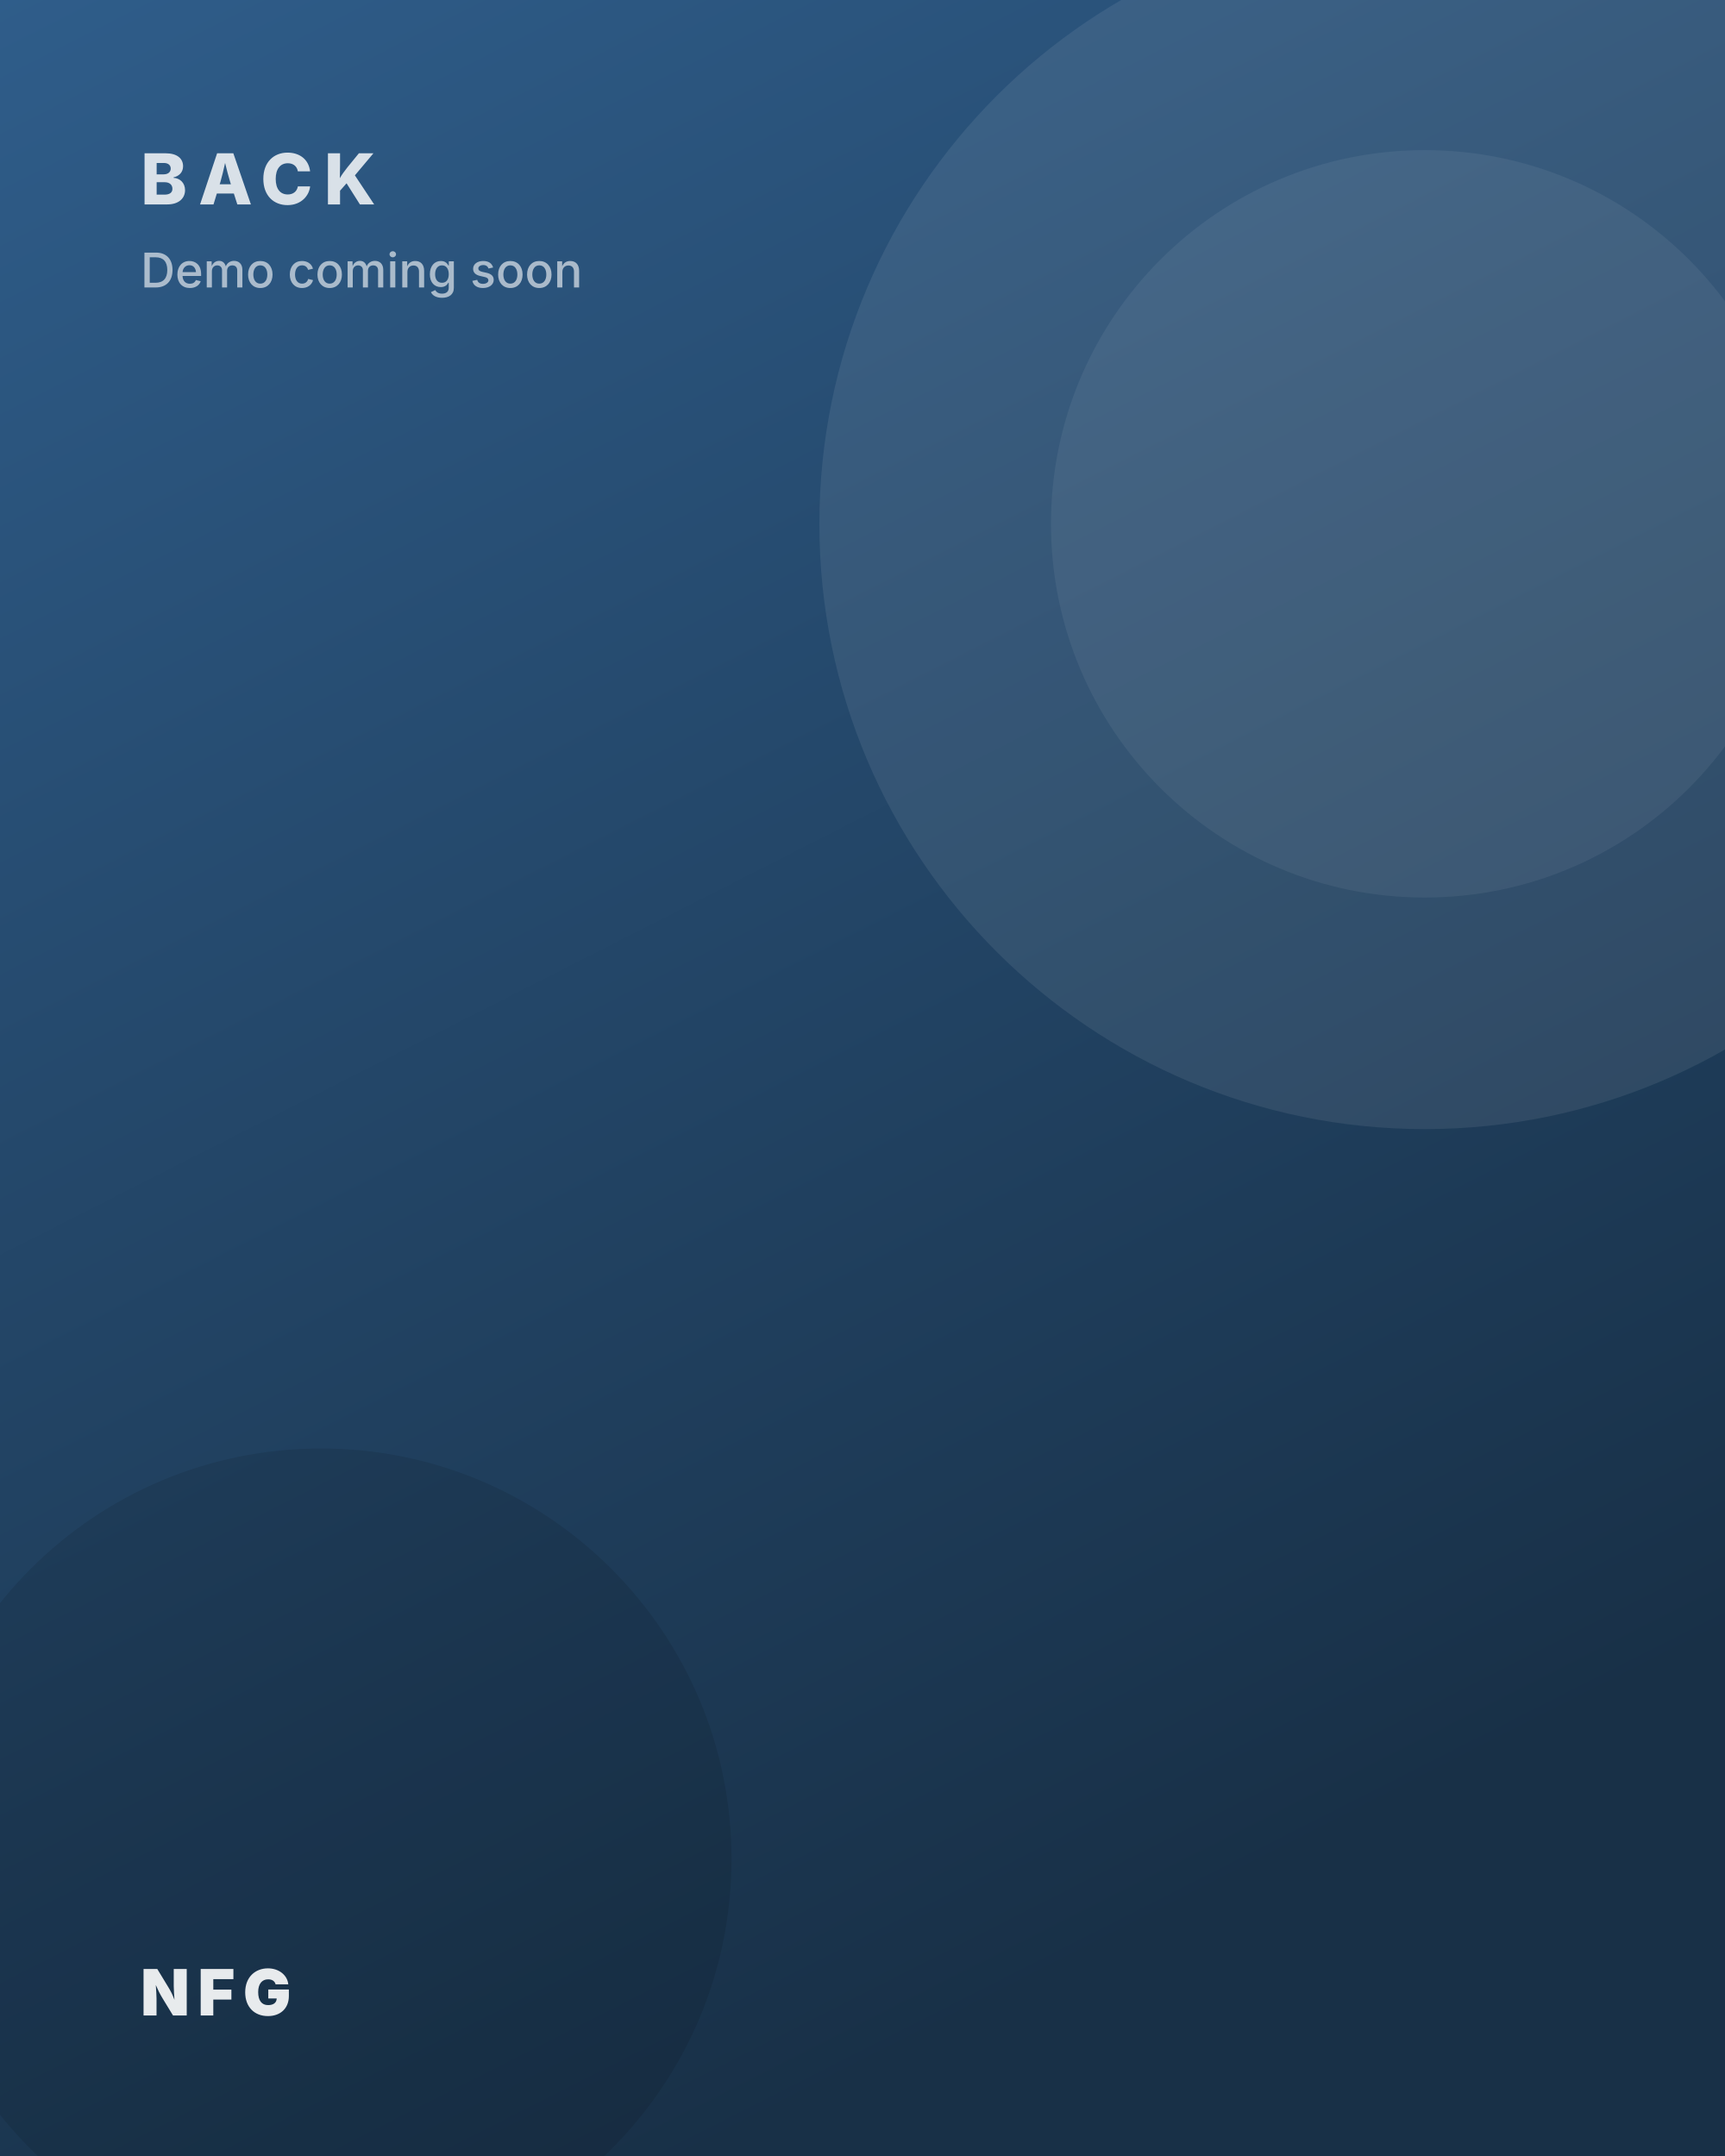
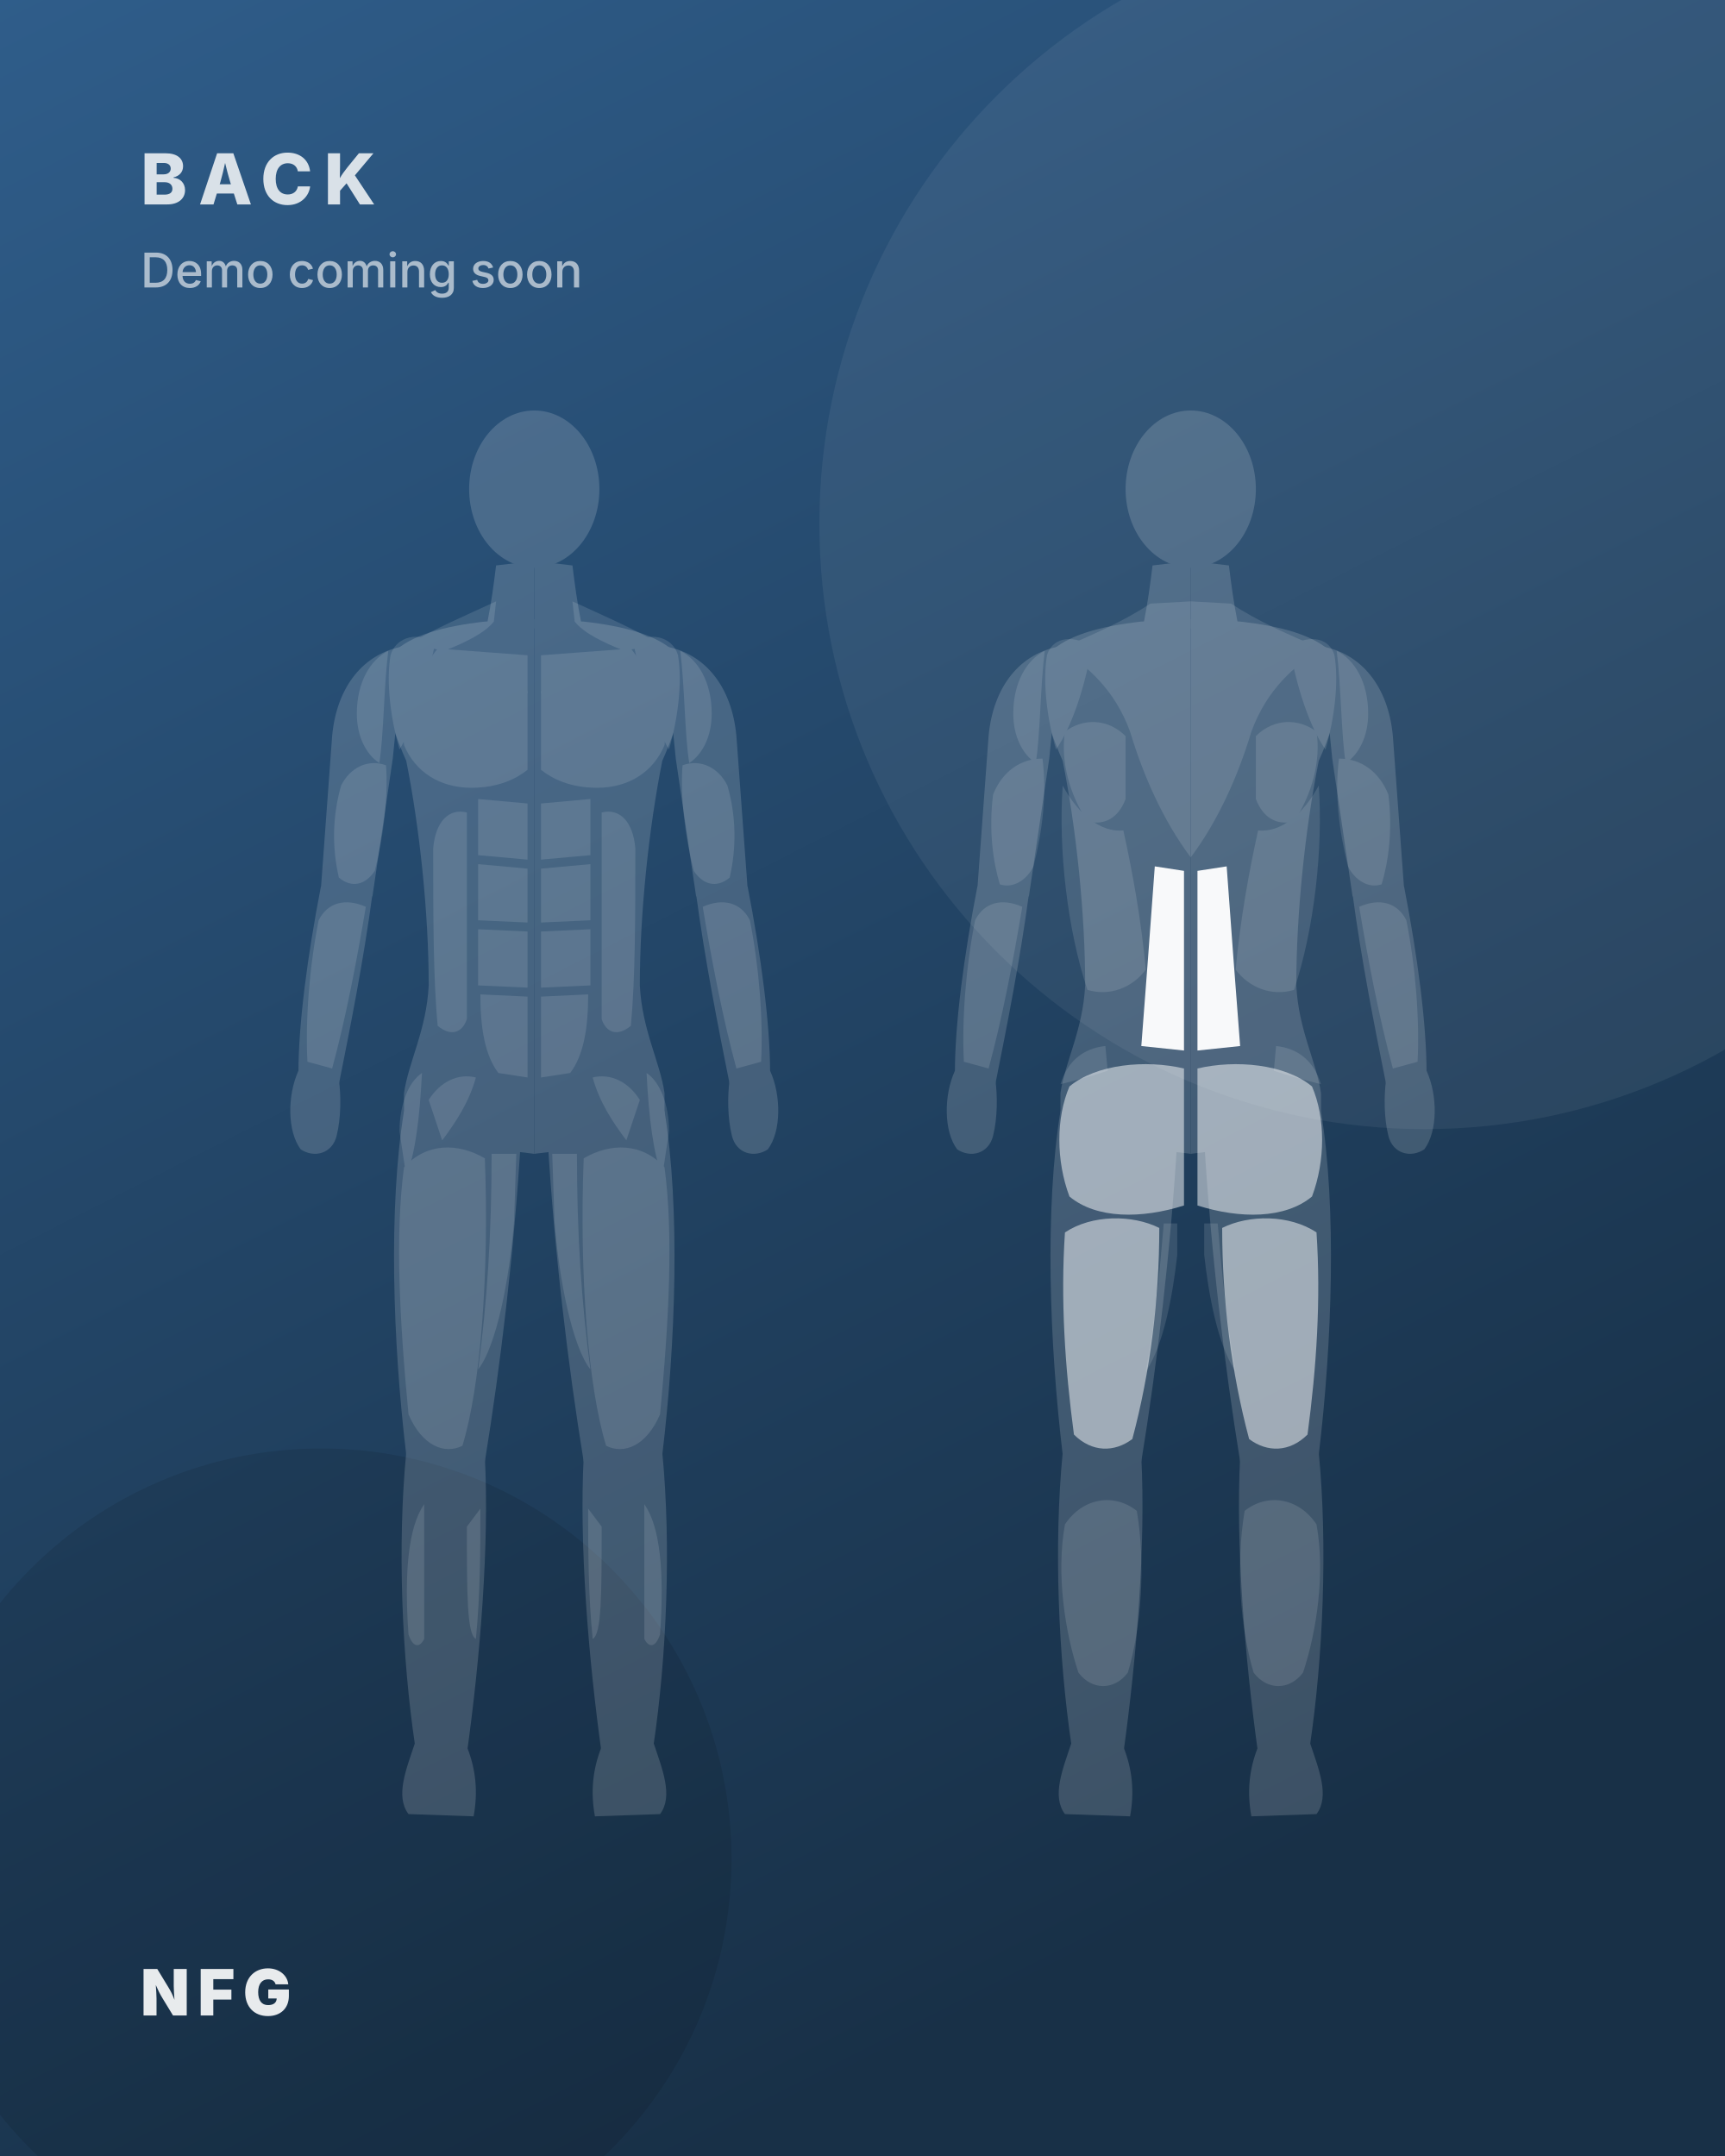
- <svg xmlns="http://www.w3.org/2000/svg" viewBox="0 0 1080 1350" width="1080" height="1350" role="img" aria-label="Back Extension (placeholder image)">
+ <svg xmlns="http://www.w3.org/2000/svg" viewBox="0 0 1080 1350" width="1080" height="1350" role="img" aria-label="Back Extension: muscles worked (placeholder image)">
  <defs>
    <linearGradient id="bg" x1="0" y1="0" x2="0.4" y2="1">
      <stop offset="0" stop-color="#2F5D8A" />
      <stop offset="1" stop-color="#183047" />
    </linearGradient>
  </defs>
  <rect width="1080" height="1350" fill="url(#bg)" />
-   <circle cx="892" cy="328" r="379" fill="#FFFFFF" fill-opacity="0.08" />
-   <circle cx="892" cy="328" r="234" fill="#FFFFFF" fill-opacity="0.06" />
+   <circle cx="892" cy="328" r="379" fill="#FFFFFF" fill-opacity="0.06" />
  <circle cx="201" cy="1164" r="257" fill="#000000" fill-opacity="0.10" />
+   <g transform="translate(334.5,250.0) scale(1.4062)">
+     <g opacity="0.16">
+       <ellipse cx="0" cy="40" rx="29" ry="35" fill="#FFFFFF" />
+       <path d="M0,72 L17,74 C18,82 19,90 21,100 L0,102 Z" fill="#FFFFFF" />
+       <path d="M0,72 L17,74 C18,82 19,90 21,100 L0,102 Z" fill="#FFFFFF" transform="scale(-1,1)" />
+       <path d="M0,98 L22,99 C40,101 55,105 63,113 C70,121 66,141 57,161 C51,191 47,229 47,261 C48,281 56,295 58,309 L58,322 C40,330 18,334 0,336 Z" fill="#FFFFFF" />
+       <path d="M0,98 L22,99 C40,101 55,105 63,113 C70,121 66,141 57,161 C51,191 47,229 47,261 C48,281 56,295 58,309 L58,322 C40,330 18,334 0,336 Z" fill="#FFFFFF" transform="scale(-1,1)" />
+       <path d="M58,110 C76,113 88,128 90,150 L95,218 C91,227 77,229 72,221 L63,160 Z" fill="#FFFFFF" />
+       <path d="M58,110 C76,113 88,128 90,150 L95,218 C91,227 77,229 72,221 L63,160 Z" fill="#FFFFFF" transform="scale(-1,1)" />
+       <path d="M72,220 L95,217 C101,248 105,278 105,300 L87,305 C82,280 76,250 72,220 Z" fill="#FFFFFF" />
+       <path d="M72,220 L95,217 C101,248 105,278 105,300 L87,305 C82,280 76,250 72,220 Z" fill="#FFFFFF" transform="scale(-1,1)" />
+       <path d="M87,303 L105,299 C110,310 110,326 104,334 C98,338 90,336 88,328 C86,320 86,310 87,303 Z" fill="#FFFFFF" />
+       <path d="M87,303 L105,299 C110,310 110,326 104,334 C98,338 90,336 88,328 C86,320 86,310 87,303 Z" fill="#FFFFFF" transform="scale(-1,1)" />
+       <path d="M6,330 L58,317 C65,360 63,420 57,470 L22,473 C15,430 9,380 6,330 Z" fill="#FFFFFF" />
+       <path d="M6,330 L58,317 C65,360 63,420 57,470 L22,473 C15,430 9,380 6,330 Z" fill="#FFFFFF" transform="scale(-1,1)" />
+       <path d="M22,471 L57,469 C61,510 59,560 53,600 L30,603 C24,560 20,510 22,471 Z" fill="#FFFFFF" />
+       <path d="M22,471 L57,469 C61,510 59,560 53,600 L30,603 C24,560 20,510 22,471 Z" fill="#FFFFFF" transform="scale(-1,1)" />
+       <path d="M30,600 L53,598 C57,610 62,622 56,630 L27,631 C25,620 26,610 30,600 Z" fill="#FFFFFF" />
+       <path d="M30,600 L53,598 C57,610 62,622 56,630 L27,631 C25,620 26,610 30,600 Z" fill="#FFFFFF" transform="scale(-1,1)" />
+     </g>
+     <g opacity="0.12">
+       <path d="M17,90 C30,96 44,102 56,109 L40,112 C30,108 22,104 18,99 Z" fill="#FFFFFF" />
+       <path d="M17,90 C30,96 44,102 56,109 L40,112 C30,108 22,104 18,99 Z" fill="#FFFFFF" transform="scale(-1,1)" />
+       <path d="M44,108 C54,103 62,107 64,114 C66,126 64,142 60,156 C54,146 48,128 44,108 Z" fill="#FFFFFF" />
+       <path d="M44,108 C54,103 62,107 64,114 C66,126 64,142 60,156 C54,146 48,128 44,108 Z" fill="#FFFFFF" transform="scale(-1,1)" />
+       <path d="M65,112 C73,116 79,126 79,140 C79,150 75,158 69,162 C67,150 67,128 65,112 Z" fill="#FFFFFF" />
+       <path d="M65,112 C73,116 79,126 79,140 C79,150 75,158 69,162 C67,150 67,128 65,112 Z" fill="#FFFFFF" transform="scale(-1,1)" />
+       <path d="M3,130 L50,126 C56,136 59,146 58,154 C53,166 42,173 28,173 C16,173 8,169 3,165 Z" fill="#FFFFFF" />
+       <path d="M3,130 L50,126 C56,136 59,146 58,154 C53,166 42,173 28,173 C16,173 8,169 3,165 Z" fill="#FFFFFF" transform="scale(-1,1)" />
+       <path d="M3,114 L43,111 C47,116 50,121 52,127 C36,130 18,131 3,131 Z" fill="#FFFFFF" />
+       <path d="M3,114 L43,111 C47,116 50,121 52,127 C36,130 18,131 3,131 Z" fill="#FFFFFF" transform="scale(-1,1)" />
+       <path d="M66,163 C74,160 82,164 86,172 C90,186 90,200 87,213 C81,218 75,216 71,210 C67,194 65,177 66,163 Z" fill="#FFFFFF" />
+       <path d="M66,163 C74,160 82,164 86,172 C90,186 90,200 87,213 C81,218 75,216 71,210 C67,194 65,177 66,163 Z" fill="#FFFFFF" transform="scale(-1,1)" />
+       <path d="M75,226 C84,222 92,224 96,232 C100,252 102,276 101,295 L90,298 C84,276 79,250 75,226 Z" fill="#FFFFFF" />
+       <path d="M75,226 C84,222 92,224 96,232 C100,252 102,276 101,295 L90,298 C84,276 79,250 75,226 Z" fill="#FFFFFF" transform="scale(-1,1)" />
+       <path d="M3,180 L25,178 L25,203 L3,205 Z" fill="#FFFFFF" />
+       <path d="M3,180 L25,178 L25,203 L3,205 Z" fill="#FFFFFF" transform="scale(-1,1)" />
+       <path d="M3,209 L25,207 L25,232 L3,233 Z" fill="#FFFFFF" />
+       <path d="M3,209 L25,207 L25,232 L3,233 Z" fill="#FFFFFF" transform="scale(-1,1)" />
+       <path d="M3,237 L25,236 L25,261 L3,262 Z" fill="#FFFFFF" />
+       <path d="M3,237 L25,236 L25,261 L3,262 Z" fill="#FFFFFF" transform="scale(-1,1)" />
+       <path d="M3,266 L24,265 C24,280 22,292 16,300 L3,302 Z" fill="#FFFFFF" />
+       <path d="M3,266 L24,265 C24,280 22,292 16,300 L3,302 Z" fill="#FFFFFF" transform="scale(-1,1)" />
+       <path d="M30,184 C38,182 44,188 45,200 C45,230 45,258 43,279 C37,284 32,282 30,276 C30,246 30,214 30,184 Z" fill="#FFFFFF" />
+       <path d="M30,184 C38,182 44,188 45,200 C45,230 45,258 43,279 C37,284 32,282 30,276 C30,246 30,214 30,184 Z" fill="#FFFFFF" transform="scale(-1,1)" />
+       <path d="M26,302 C34,300 42,304 47,312 L41,330 C35,322 29,313 26,302 Z" fill="#FFFFFF" />
+       <path d="M26,302 C34,300 42,304 47,312 L41,330 C35,322 29,313 26,302 Z" fill="#FFFFFF" transform="scale(-1,1)" />
+       <path d="M50,300 C56,304 60,314 60,326 L57,346 C53,336 51,320 50,300 Z" fill="#FFFFFF" />
+       <path d="M50,300 C56,304 60,314 60,326 L57,346 C53,336 51,320 50,300 Z" fill="#FFFFFF" transform="scale(-1,1)" />
+       <path d="M22,338 C34,331 48,331 58,342 C62,372 60,410 56,452 C50,466 40,470 32,466 C24,440 20,390 22,338 Z" fill="#FFFFFF" />
+       <path d="M22,338 C34,331 48,331 58,342 C62,372 60,410 56,452 C50,466 40,470 32,466 C24,440 20,390 22,338 Z" fill="#FFFFFF" transform="scale(-1,1)" />
+       <path d="M8,336 L19,336 C19,372 21,402 25,432 C17,422 11,392 9,366 Z" fill="#FFFFFF" />
+       <path d="M8,336 L19,336 C19,372 21,402 25,432 C17,422 11,392 9,366 Z" fill="#FFFFFF" transform="scale(-1,1)" />
+       <path d="M49,492 C56,502 58,522 56,550 C54,556 51,556 49,552 C49,530 49,512 49,492 Z" fill="#FFFFFF" />
+       <path d="M49,492 C56,502 58,522 56,550 C54,556 51,556 49,552 C49,530 49,512 49,492 Z" fill="#FFFFFF" transform="scale(-1,1)" />
+       <path d="M24,494 C24,512 24,532 26,552 C30,550 30,532 30,502 Z" fill="#FFFFFF" />
+       <path d="M24,494 C24,512 24,532 26,552 C30,550 30,532 30,502 Z" fill="#FFFFFF" transform="scale(-1,1)" />
+     </g>
+   </g>
+   <g transform="translate(745.5,250.0) scale(1.4062)">
+     <g opacity="0.16">
+       <ellipse cx="0" cy="40" rx="29" ry="35" fill="#FFFFFF" />
+       <path d="M0,72 L17,74 C18,82 19,90 21,100 L0,102 Z" fill="#FFFFFF" />
+       <path d="M0,72 L17,74 C18,82 19,90 21,100 L0,102 Z" fill="#FFFFFF" transform="scale(-1,1)" />
+       <path d="M0,98 L22,99 C40,101 55,105 63,113 C70,121 66,141 57,161 C51,191 47,229 47,261 C48,281 56,295 58,309 L58,322 C40,330 18,334 0,336 Z" fill="#FFFFFF" />
+       <path d="M0,98 L22,99 C40,101 55,105 63,113 C70,121 66,141 57,161 C51,191 47,229 47,261 C48,281 56,295 58,309 L58,322 C40,330 18,334 0,336 Z" fill="#FFFFFF" transform="scale(-1,1)" />
+       <path d="M58,110 C76,113 88,128 90,150 L95,218 C91,227 77,229 72,221 L63,160 Z" fill="#FFFFFF" />
+       <path d="M58,110 C76,113 88,128 90,150 L95,218 C91,227 77,229 72,221 L63,160 Z" fill="#FFFFFF" transform="scale(-1,1)" />
+       <path d="M72,220 L95,217 C101,248 105,278 105,300 L87,305 C82,280 76,250 72,220 Z" fill="#FFFFFF" />
+       <path d="M72,220 L95,217 C101,248 105,278 105,300 L87,305 C82,280 76,250 72,220 Z" fill="#FFFFFF" transform="scale(-1,1)" />
+       <path d="M87,303 L105,299 C110,310 110,326 104,334 C98,338 90,336 88,328 C86,320 86,310 87,303 Z" fill="#FFFFFF" />
+       <path d="M87,303 L105,299 C110,310 110,326 104,334 C98,338 90,336 88,328 C86,320 86,310 87,303 Z" fill="#FFFFFF" transform="scale(-1,1)" />
+       <path d="M6,330 L58,317 C65,360 63,420 57,470 L22,473 C15,430 9,380 6,330 Z" fill="#FFFFFF" />
+       <path d="M6,330 L58,317 C65,360 63,420 57,470 L22,473 C15,430 9,380 6,330 Z" fill="#FFFFFF" transform="scale(-1,1)" />
+       <path d="M22,471 L57,469 C61,510 59,560 53,600 L30,603 C24,560 20,510 22,471 Z" fill="#FFFFFF" />
+       <path d="M22,471 L57,469 C61,510 59,560 53,600 L30,603 C24,560 20,510 22,471 Z" fill="#FFFFFF" transform="scale(-1,1)" />
+       <path d="M30,600 L53,598 C57,610 62,622 56,630 L27,631 C25,620 26,610 30,600 Z" fill="#FFFFFF" />
+       <path d="M30,600 L53,598 C57,610 62,622 56,630 L27,631 C25,620 26,610 30,600 Z" fill="#FFFFFF" transform="scale(-1,1)" />
+     </g>
+     <g opacity="0.12">
+       <path d="M0,90 L18,91 C30,99 44,105 58,111 C46,119 34,129 27,148 C21,168 12,188 0,204 Z" fill="#FFFFFF" />
+       <path d="M0,90 L18,91 C30,99 44,105 58,111 C46,119 34,129 27,148 C21,168 12,188 0,204 Z" fill="#FFFFFF" transform="scale(-1,1)" />
+       <path d="M44,110 C54,104 62,107 64,114 C66,126 64,142 60,156 C53,146 47,128 44,110 Z" fill="#FFFFFF" />
+       <path d="M44,110 C54,104 62,107 64,114 C66,126 64,142 60,156 C53,146 47,128 44,110 Z" fill="#FFFFFF" transform="scale(-1,1)" />
+       <path d="M65,112 C73,116 79,126 79,140 C79,150 75,158 69,162 C67,150 67,128 65,112 Z" fill="#FFFFFF" />
+       <path d="M65,112 C73,116 79,126 79,140 C79,150 75,158 69,162 C67,150 67,128 65,112 Z" fill="#FFFFFF" transform="scale(-1,1)" />
+       <path d="M29,150 C37,142 48,142 56,148 C58,161 54,176 46,188 C38,190 32,186 29,178 Z" fill="#FFFFFF" />
+       <path d="M29,150 C37,142 48,142 56,148 C58,161 54,176 46,188 C38,190 32,186 29,178 Z" fill="#FFFFFF" transform="scale(-1,1)" />
+       <path d="M30,192 C40,193 50,185 57,172 C59,200 55,236 46,263 C36,266 26,262 20,254 C22,232 26,210 30,192 Z" fill="#FFFFFF" />
+       <path d="M30,192 C40,193 50,185 57,172 C59,200 55,236 46,263 C36,266 26,262 20,254 C22,232 26,210 30,192 Z" fill="#FFFFFF" transform="scale(-1,1)" />
+       <path d="M66,160 C76,160 84,166 88,176 C90,192 88,206 85,216 C79,218 73,214 70,208 C66,192 64,176 66,160 Z" fill="#FFFFFF" />
+       <path d="M66,160 C76,160 84,166 88,176 C90,192 88,206 85,216 C79,218 73,214 70,208 C66,192 64,176 66,160 Z" fill="#FFFFFF" transform="scale(-1,1)" />
+       <path d="M75,226 C84,222 92,224 96,232 C100,252 102,276 101,295 L90,298 C84,276 79,250 75,226 Z" fill="#FFFFFF" />
+       <path d="M75,226 C84,222 92,224 96,232 C100,252 102,276 101,295 L90,298 C84,276 79,250 75,226 Z" fill="#FFFFFF" transform="scale(-1,1)" />
+       <path d="M38,288 C48,289 55,295 58,305 C50,303 43,301 37,299 Z" fill="#FFFFFF" />
+       <path d="M38,288 C48,289 55,295 58,305 C50,303 43,301 37,299 Z" fill="#FFFFFF" transform="scale(-1,1)" />
+       <path d="M6,367 L12,367 C14,391 16,411 20,433 C12,421 8,399 6,381 Z" fill="#FFFFFF" />
+       <path d="M6,367 L12,367 C14,391 16,411 20,433 C12,421 8,399 6,381 Z" fill="#FFFFFF" transform="scale(-1,1)" />
+       <path d="M24,495 C34,487 48,489 56,501 C60,523 56,549 50,567 C44,575 34,575 28,567 C22,547 20,519 24,495 Z" fill="#FFFFFF" />
+       <path d="M24,495 C34,487 48,489 56,501 C60,523 56,549 50,567 C44,575 34,575 28,567 C22,547 20,519 24,495 Z" fill="#FFFFFF" transform="scale(-1,1)" />
+     </g>
+     <g opacity="0.5">
+       <path d="M3,298 C20,294 42,296 54,306 C60,320 60,339 54,355 C42,365 22,365 3,359 Z" fill="#FFFFFF" />
+       <path d="M3,298 C20,294 42,296 54,306 C60,320 60,339 54,355 C42,365 22,365 3,359 Z" fill="#FFFFFF" transform="scale(-1,1)" />
+       <path d="M14,369 C26,363 44,363 56,371 C58,401 56,431 52,461 C44,469 34,469 26,463 C18,433 14,401 14,369 Z" fill="#FFFFFF" />
+       <path d="M14,369 C26,363 44,363 56,371 C58,401 56,431 52,461 C44,469 34,469 26,463 C18,433 14,401 14,369 Z" fill="#FFFFFF" transform="scale(-1,1)" />
+     </g>
+     <g opacity="0.96">
+       <path d="M3,210 L16,208 C18,236 20,262 22,288 L3,290 Z" fill="#FFFFFF" />
+       <path d="M3,210 L16,208 C18,236 20,262 22,288 L3,290 Z" fill="#FFFFFF" transform="scale(-1,1)" />
+     </g>
+   </g>
  <text x="88" y="128" fill="#FFFFFF" fill-opacity="0.82" font-family="Inter, 'Helvetica Neue', Helvetica, Arial, sans-serif" font-size="44" font-weight="800" letter-spacing="7">BACK</text>
  <text x="88" y="180" fill="#FFFFFF" fill-opacity="0.6" font-family="Inter, 'Helvetica Neue', Helvetica, Arial, sans-serif" font-size="30" font-weight="500">Demo coming soon</text>
  <text x="88" y="1262" fill="#FFFFFF" fill-opacity="0.9" font-family="Inter, 'Helvetica Neue', Helvetica, Arial, sans-serif" font-size="40" font-weight="900" letter-spacing="5">NFG</text>
</svg>
